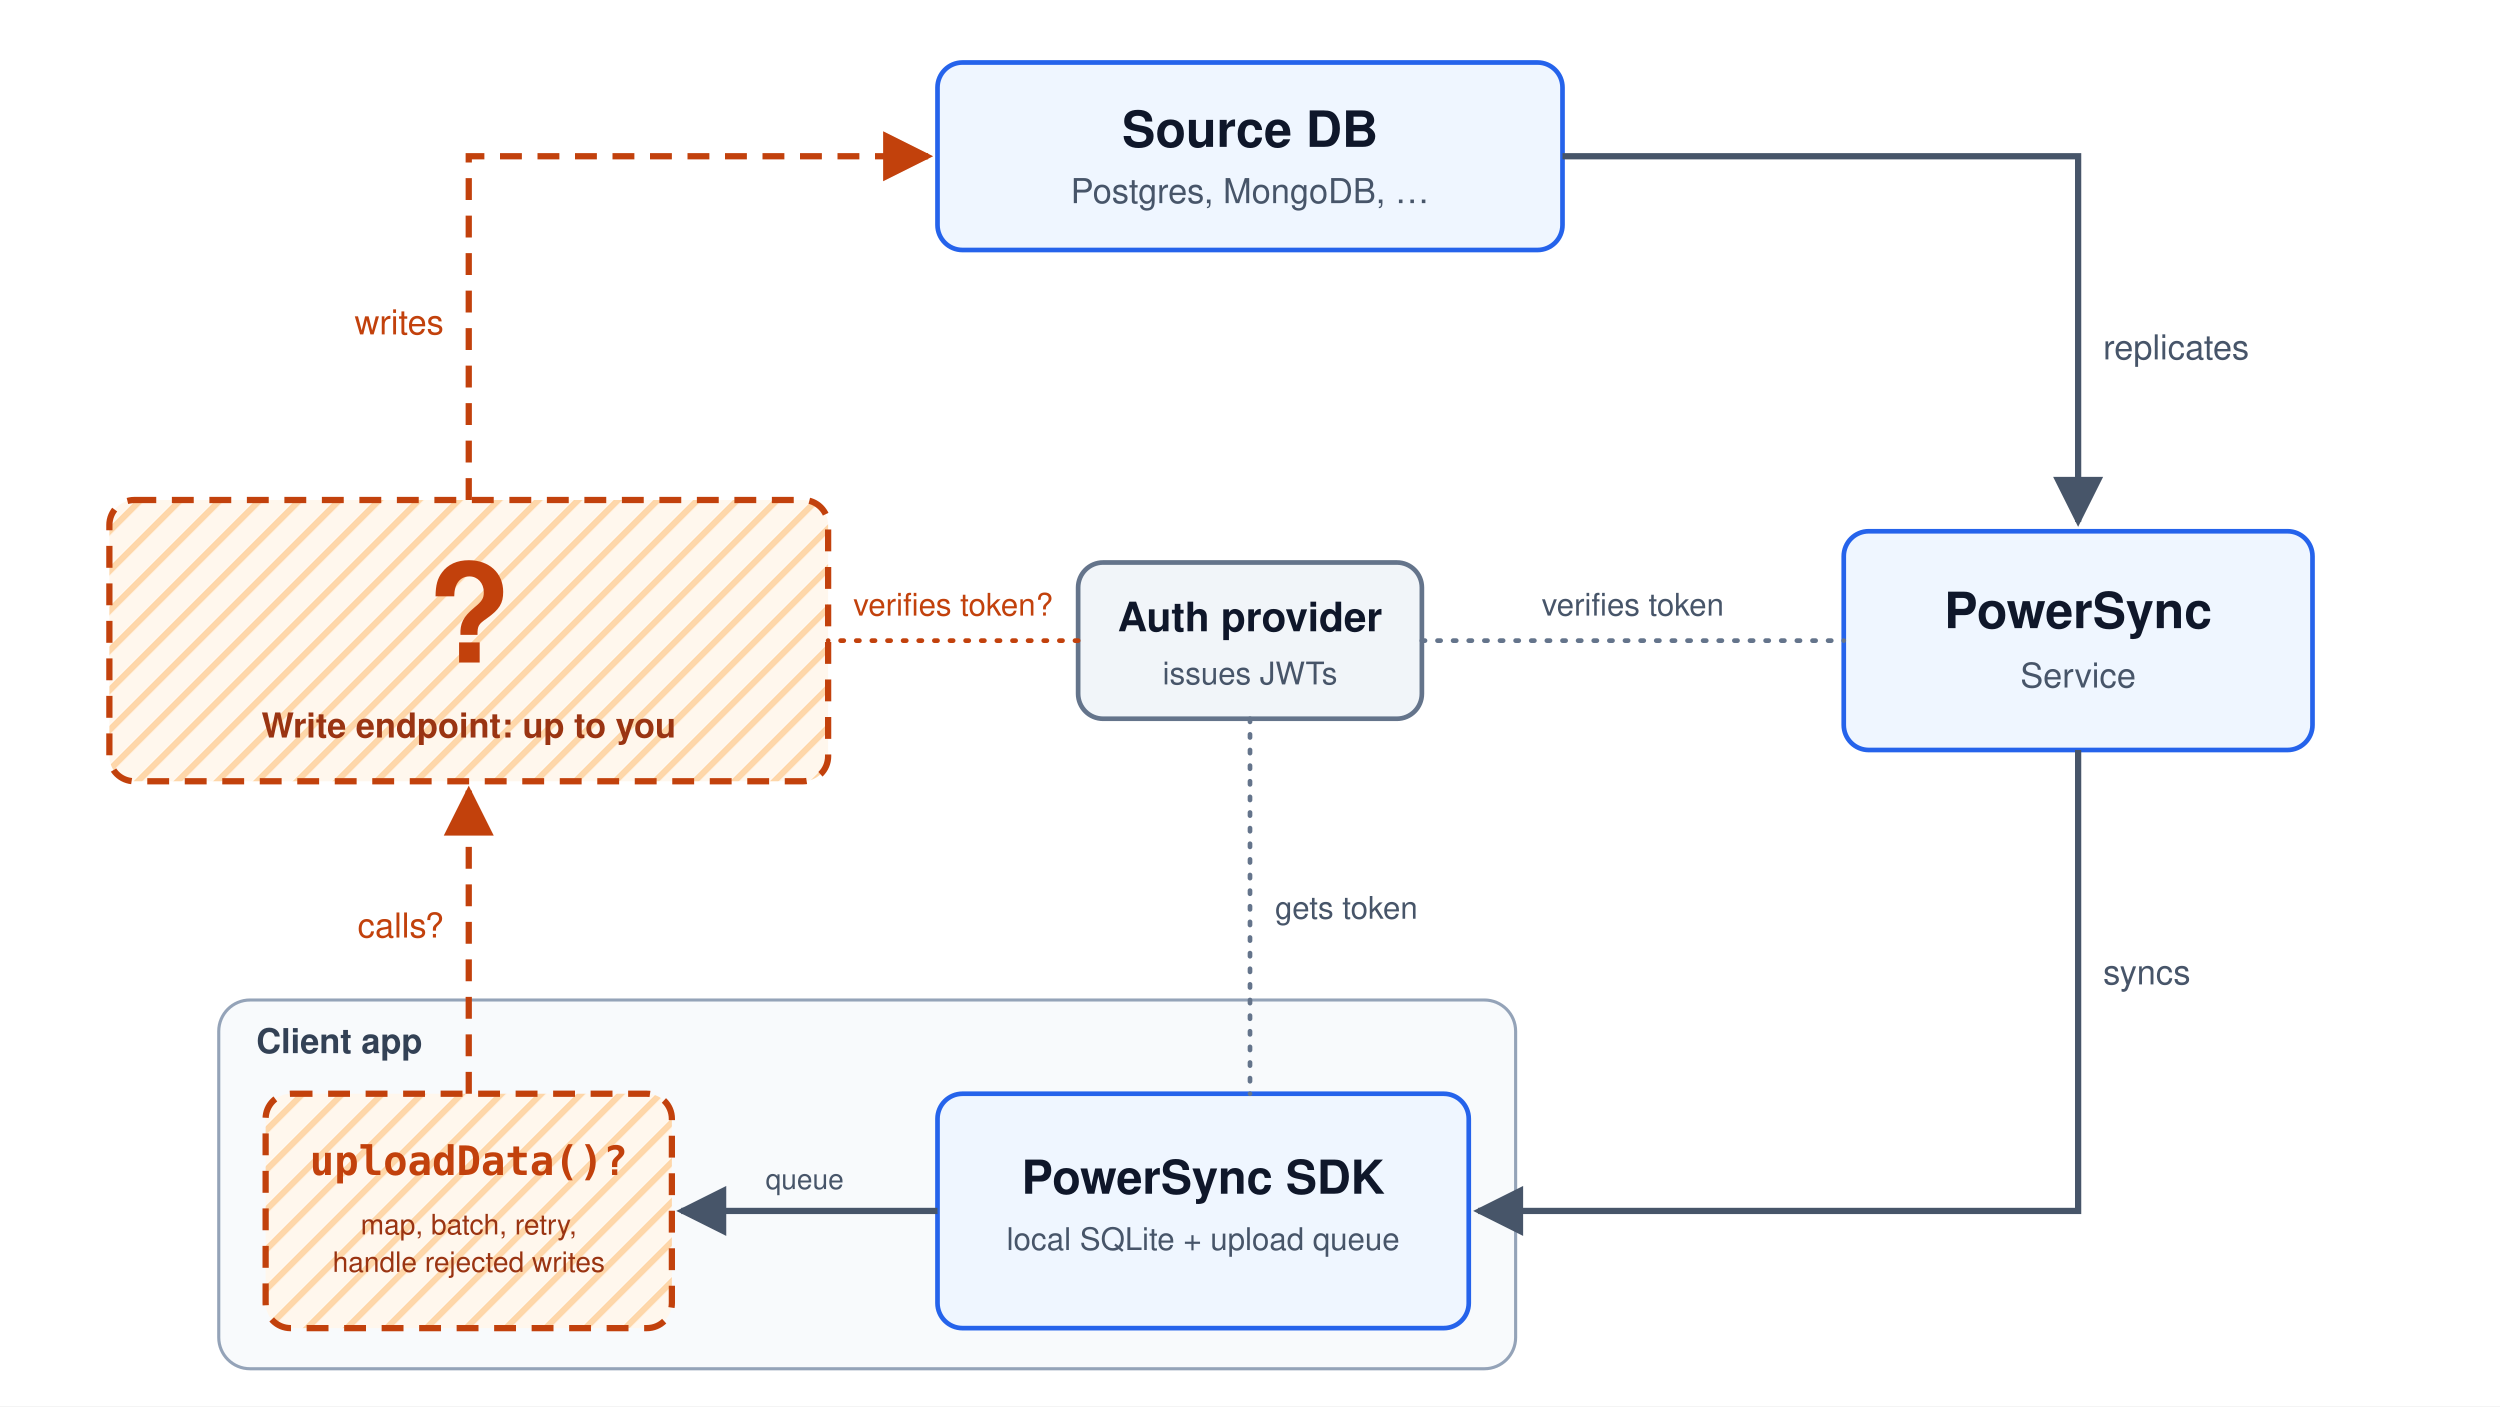
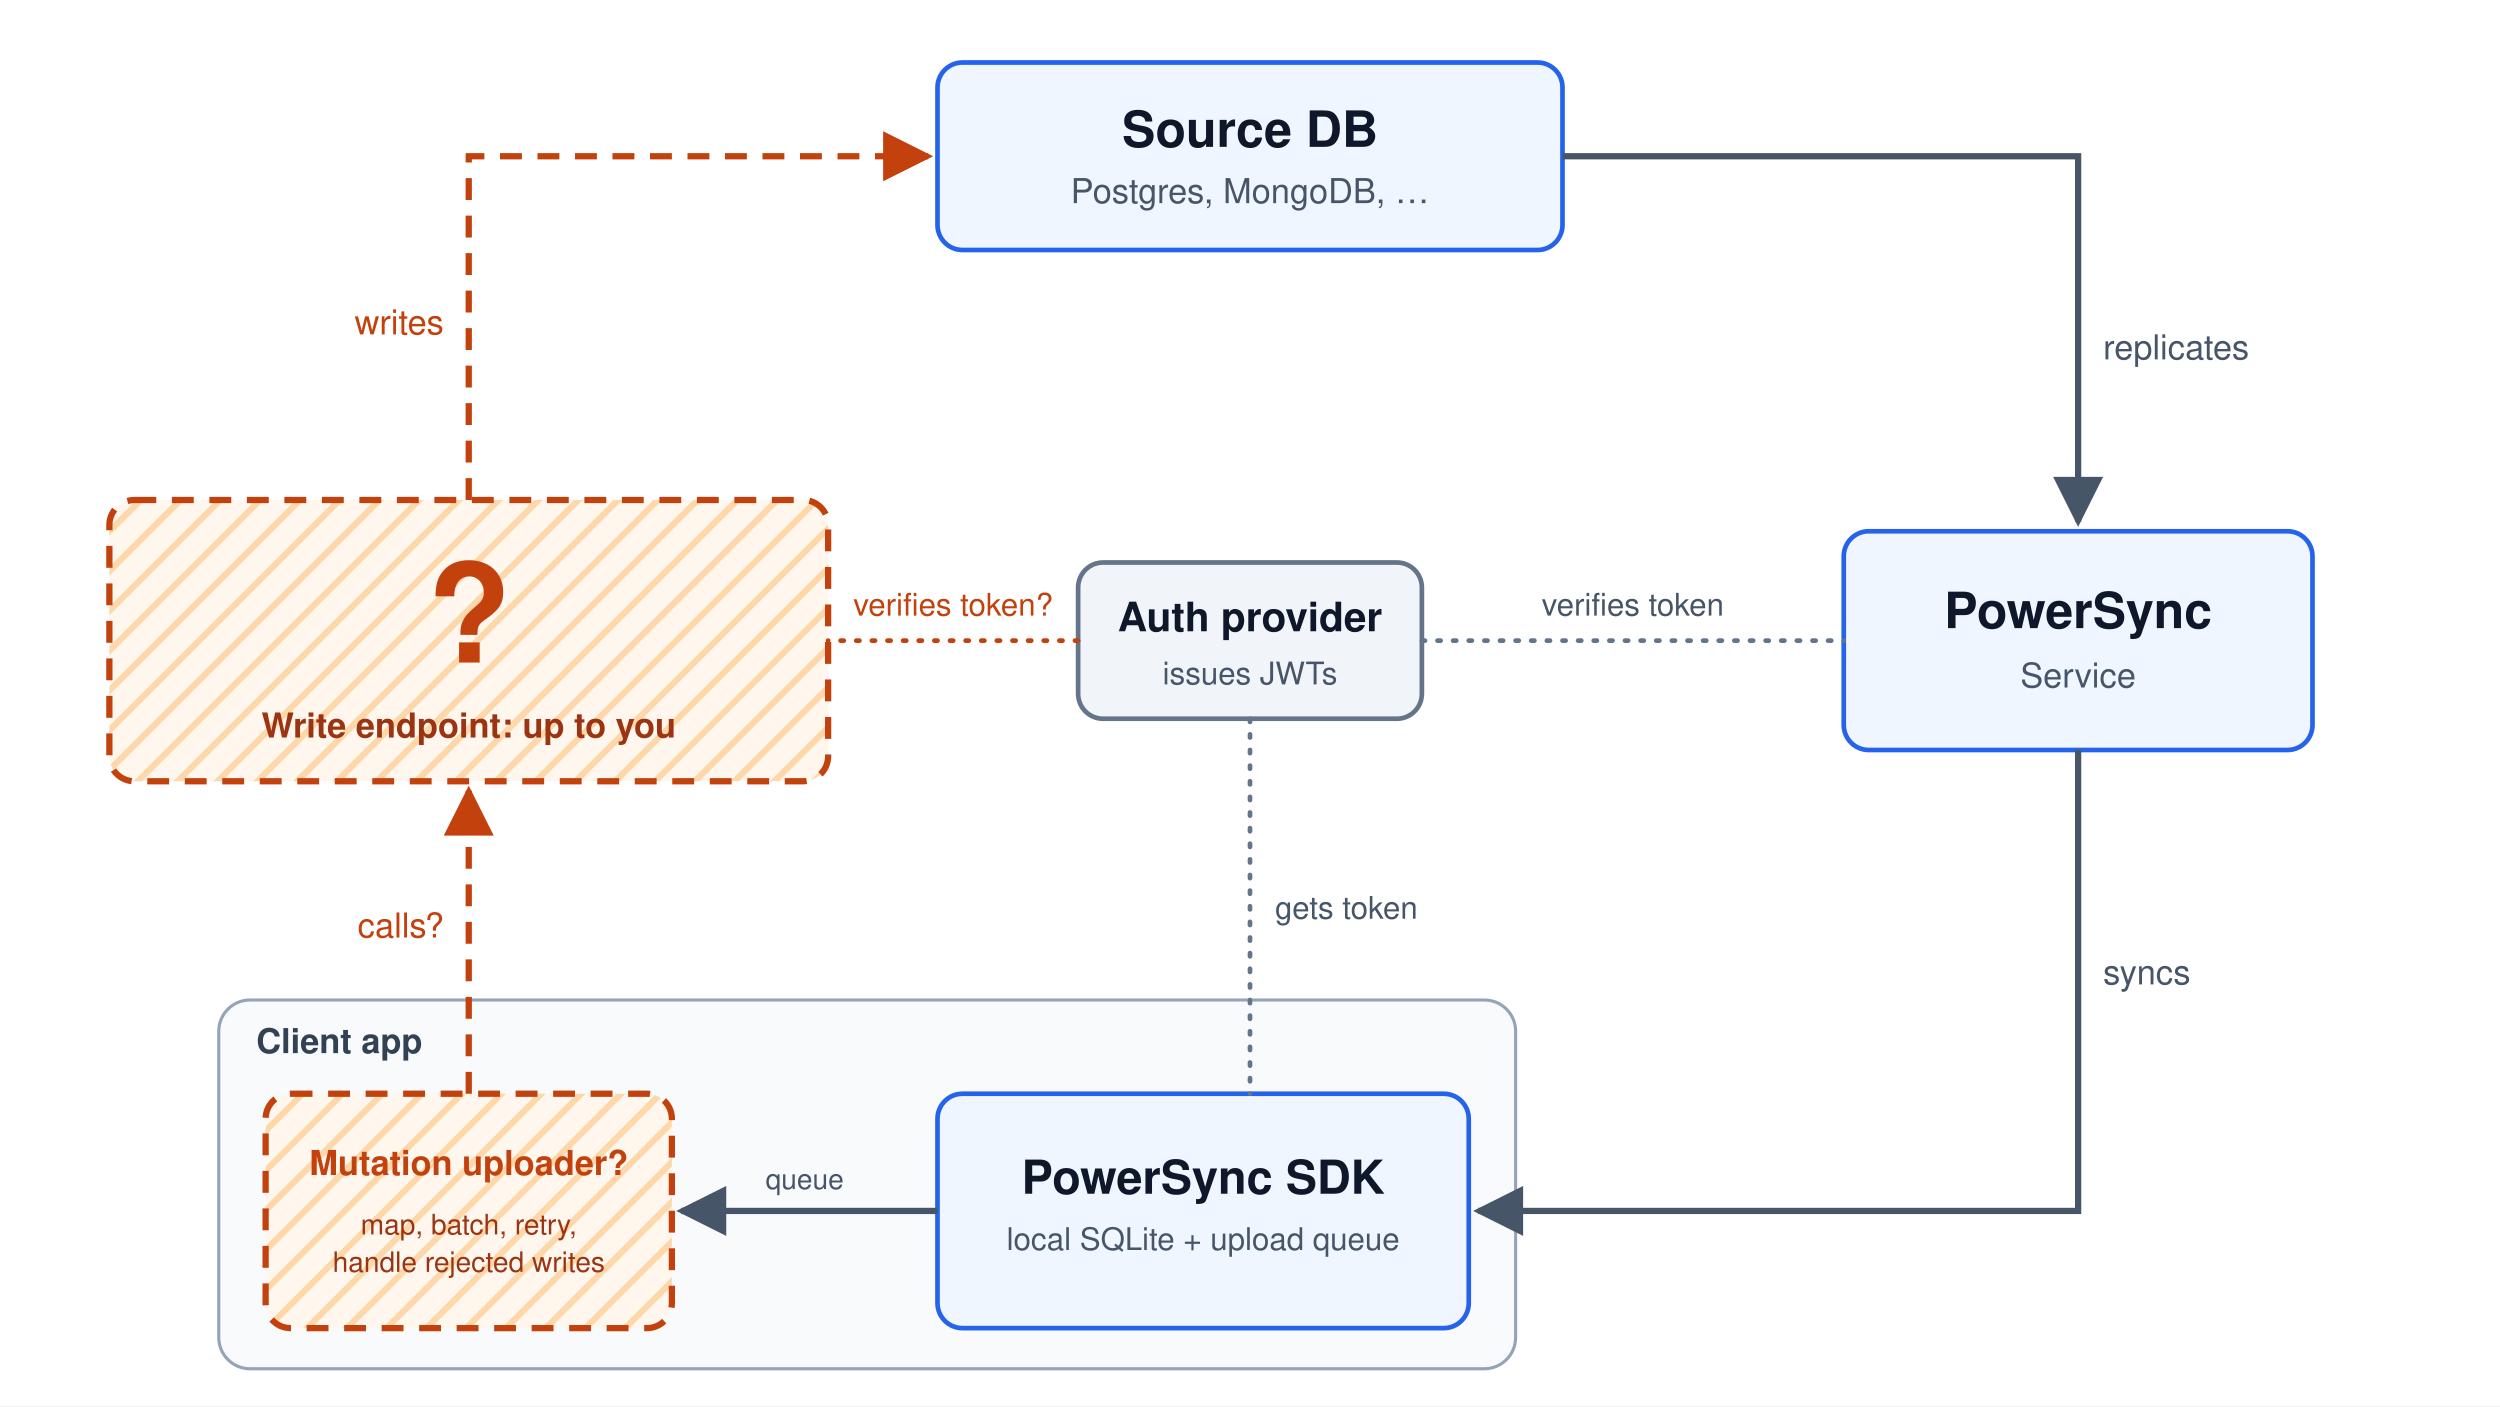
<svg xmlns="http://www.w3.org/2000/svg" width="1600" height="900" viewBox="0 0 1600 900" font-family="Helvetica Neue, Helvetica, Arial, sans-serif">
  <defs>
    <marker id="arrow" viewBox="0 0 10 10" refX="9" refY="5" markerWidth="8" markerHeight="8" orient="auto-start-reverse">
      <path d="M0,0 L10,5 L0,10 z" fill="#475569" />
    </marker>
    <marker id="arrow-warn" viewBox="0 0 10 10" refX="9" refY="5" markerWidth="8" markerHeight="8" orient="auto-start-reverse">
      <path d="M0,0 L10,5 L0,10 z" fill="#C2410C" />
    </marker>
    <pattern id="hatch" width="18" height="18" patternUnits="userSpaceOnUse" patternTransform="rotate(45)">
      <rect width="18" height="18" fill="#FFF7ED" />
      <line x1="0" y1="0" x2="0" y2="18" stroke="#FED7AA" stroke-width="8" />
    </pattern>
  </defs>
  <rect width="1600" height="900" fill="#FFFFFF" />
  <rect x="600" y="40" width="400" height="120" rx="16" fill="#EFF6FF" stroke="#2563EB" stroke-width="3" />
  <text x="800" y="94" text-anchor="middle" font-size="32" font-weight="600" fill="#0F172A">Source DB</text>
  <text x="800" y="130" text-anchor="middle" font-size="22" fill="#475569">Postgres, MongoDB, …</text>
  <rect x="70" y="320" width="460" height="180" rx="16" fill="url(#hatch)" stroke="#C2410C" stroke-width="4" stroke-dasharray="14 10" />
  <text x="300" y="424" text-anchor="middle" font-size="88" font-weight="700" fill="#C2410C">?</text>
  <text x="300" y="472" text-anchor="middle" font-size="22" font-weight="600" fill="#9A3412">Write endpoint: up to you</text>
  <rect x="690" y="360" width="220" height="100" rx="16" fill="#F1F5F9" stroke="#64748B" stroke-width="3" />
  <text x="800" y="404" text-anchor="middle" font-size="26" font-weight="600" fill="#0F172A">Auth provider</text>
  <text x="800" y="438" text-anchor="middle" font-size="20" fill="#475569">issues JWTs</text>
  <rect x="1180" y="340" width="300" height="140" rx="16" fill="#EFF6FF" stroke="#2563EB" stroke-width="3" />
  <text x="1330" y="402" text-anchor="middle" font-size="32" font-weight="600" fill="#0F172A">PowerSync</text>
  <text x="1330" y="440" text-anchor="middle" font-size="22" fill="#475569">Service</text>
  <rect x="140" y="640" width="830" height="236" rx="20" fill="#F8FAFC" stroke="#94A3B8" stroke-width="2" />
  <text x="164" y="674" font-size="22" font-weight="700" fill="#334155">Client app</text>
  <rect x="170" y="700" width="260" height="150" rx="16" fill="url(#hatch)" stroke="#C2410C" stroke-width="4" stroke-dasharray="14 10" />
-   <text x="300" y="752" text-anchor="middle" font-size="26" font-weight="700" font-family="Menlo, monospace" fill="#C2410C">uploadData()?</text>
+   <text x="300" y="752" text-anchor="middle" font-size="22" font-weight="700" fill="#C2410C">Mutation uploader?</text>
  <text x="300" y="790" text-anchor="middle" font-size="18" fill="#9A3412">map, batch, retry,</text>
  <text x="300" y="814" text-anchor="middle" font-size="18" fill="#9A3412">handle rejected writes</text>
  <rect x="600" y="700" width="340" height="150" rx="16" fill="#EFF6FF" stroke="#2563EB" stroke-width="3" />
  <text x="770" y="764" text-anchor="middle" font-size="30" font-weight="600" fill="#0F172A">PowerSync SDK</text>
  <text x="770" y="800" text-anchor="middle" font-size="20" fill="#475569">local SQLite + upload queue</text>
  <path d="M1000,100 L1330,100 L1330,334" fill="none" stroke="#475569" stroke-width="4" marker-end="url(#arrow)" />
  <text x="1346" y="230" font-size="22" fill="#475569">replicates</text>
  <path d="M1330,480 L1330,775 L946,775" fill="none" stroke="#475569" stroke-width="4" marker-end="url(#arrow)" />
  <text x="1346" y="630" font-size="22" fill="#475569">syncs</text>
  <path d="M600,775 L436,775" fill="none" stroke="#475569" stroke-width="4" marker-end="url(#arrow)" />
  <text x="515" y="761" text-anchor="middle" font-size="18" fill="#475569">queue</text>
  <path d="M300,700 L300,506" fill="none" stroke="#C2410C" stroke-width="4" stroke-dasharray="14 10" marker-end="url(#arrow-warn)" />
  <text x="284" y="600" text-anchor="end" font-size="22" fill="#C2410C">calls?</text>
  <path d="M300,320 L300,100 L594,100" fill="none" stroke="#C2410C" stroke-width="4" stroke-dasharray="14 10" marker-end="url(#arrow-warn)" />
  <text x="284" y="214" text-anchor="end" font-size="22" fill="#C2410C">writes</text>
  <path d="M690,410 L530,410" fill="none" stroke="#C2410C" stroke-width="3" stroke-dasharray="2 8" stroke-linecap="round" />
  <text x="610" y="394" text-anchor="middle" font-size="20" fill="#C2410C">verifies token?</text>
  <path d="M910,410 L1180,410" fill="none" stroke="#64748B" stroke-width="3" stroke-dasharray="2 8" stroke-linecap="round" />
  <text x="1045" y="394" text-anchor="middle" font-size="20" fill="#475569">verifies token</text>
  <path d="M800,460 L800,700" fill="none" stroke="#64748B" stroke-width="3" stroke-dasharray="2 8" stroke-linecap="round" />
  <text x="816" y="588" font-size="20" fill="#475569">gets token</text>
</svg>
